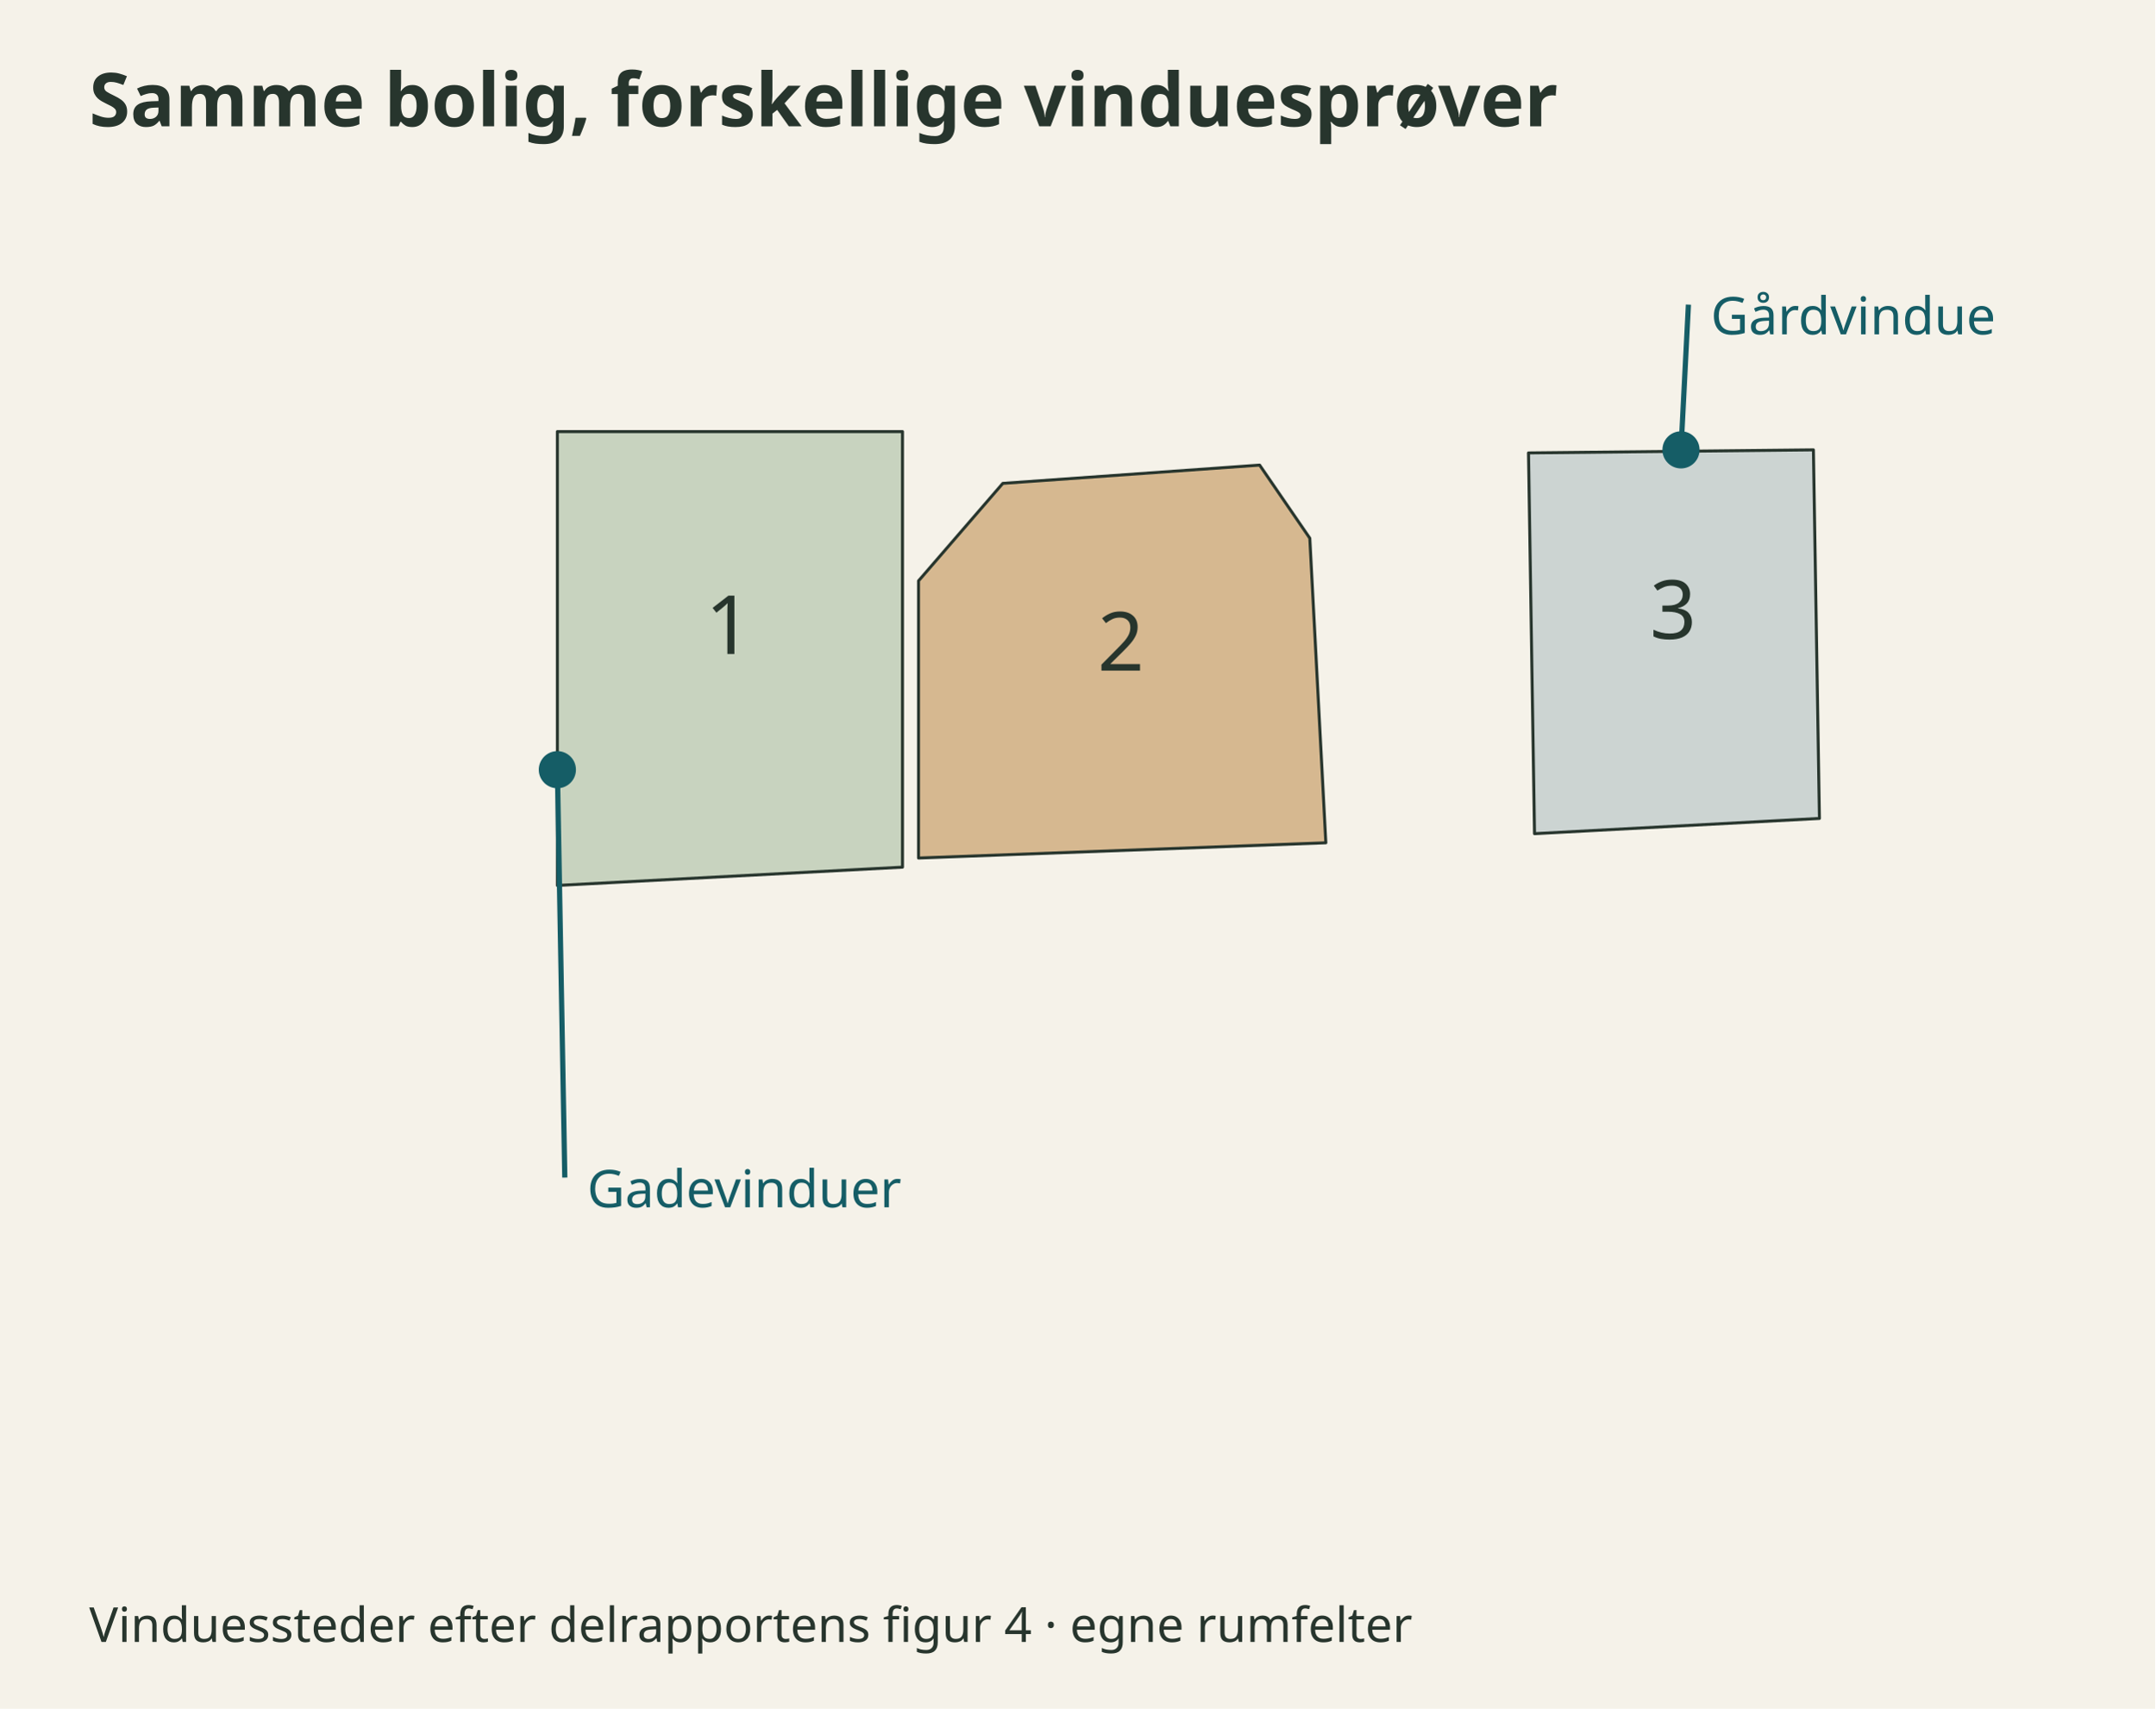
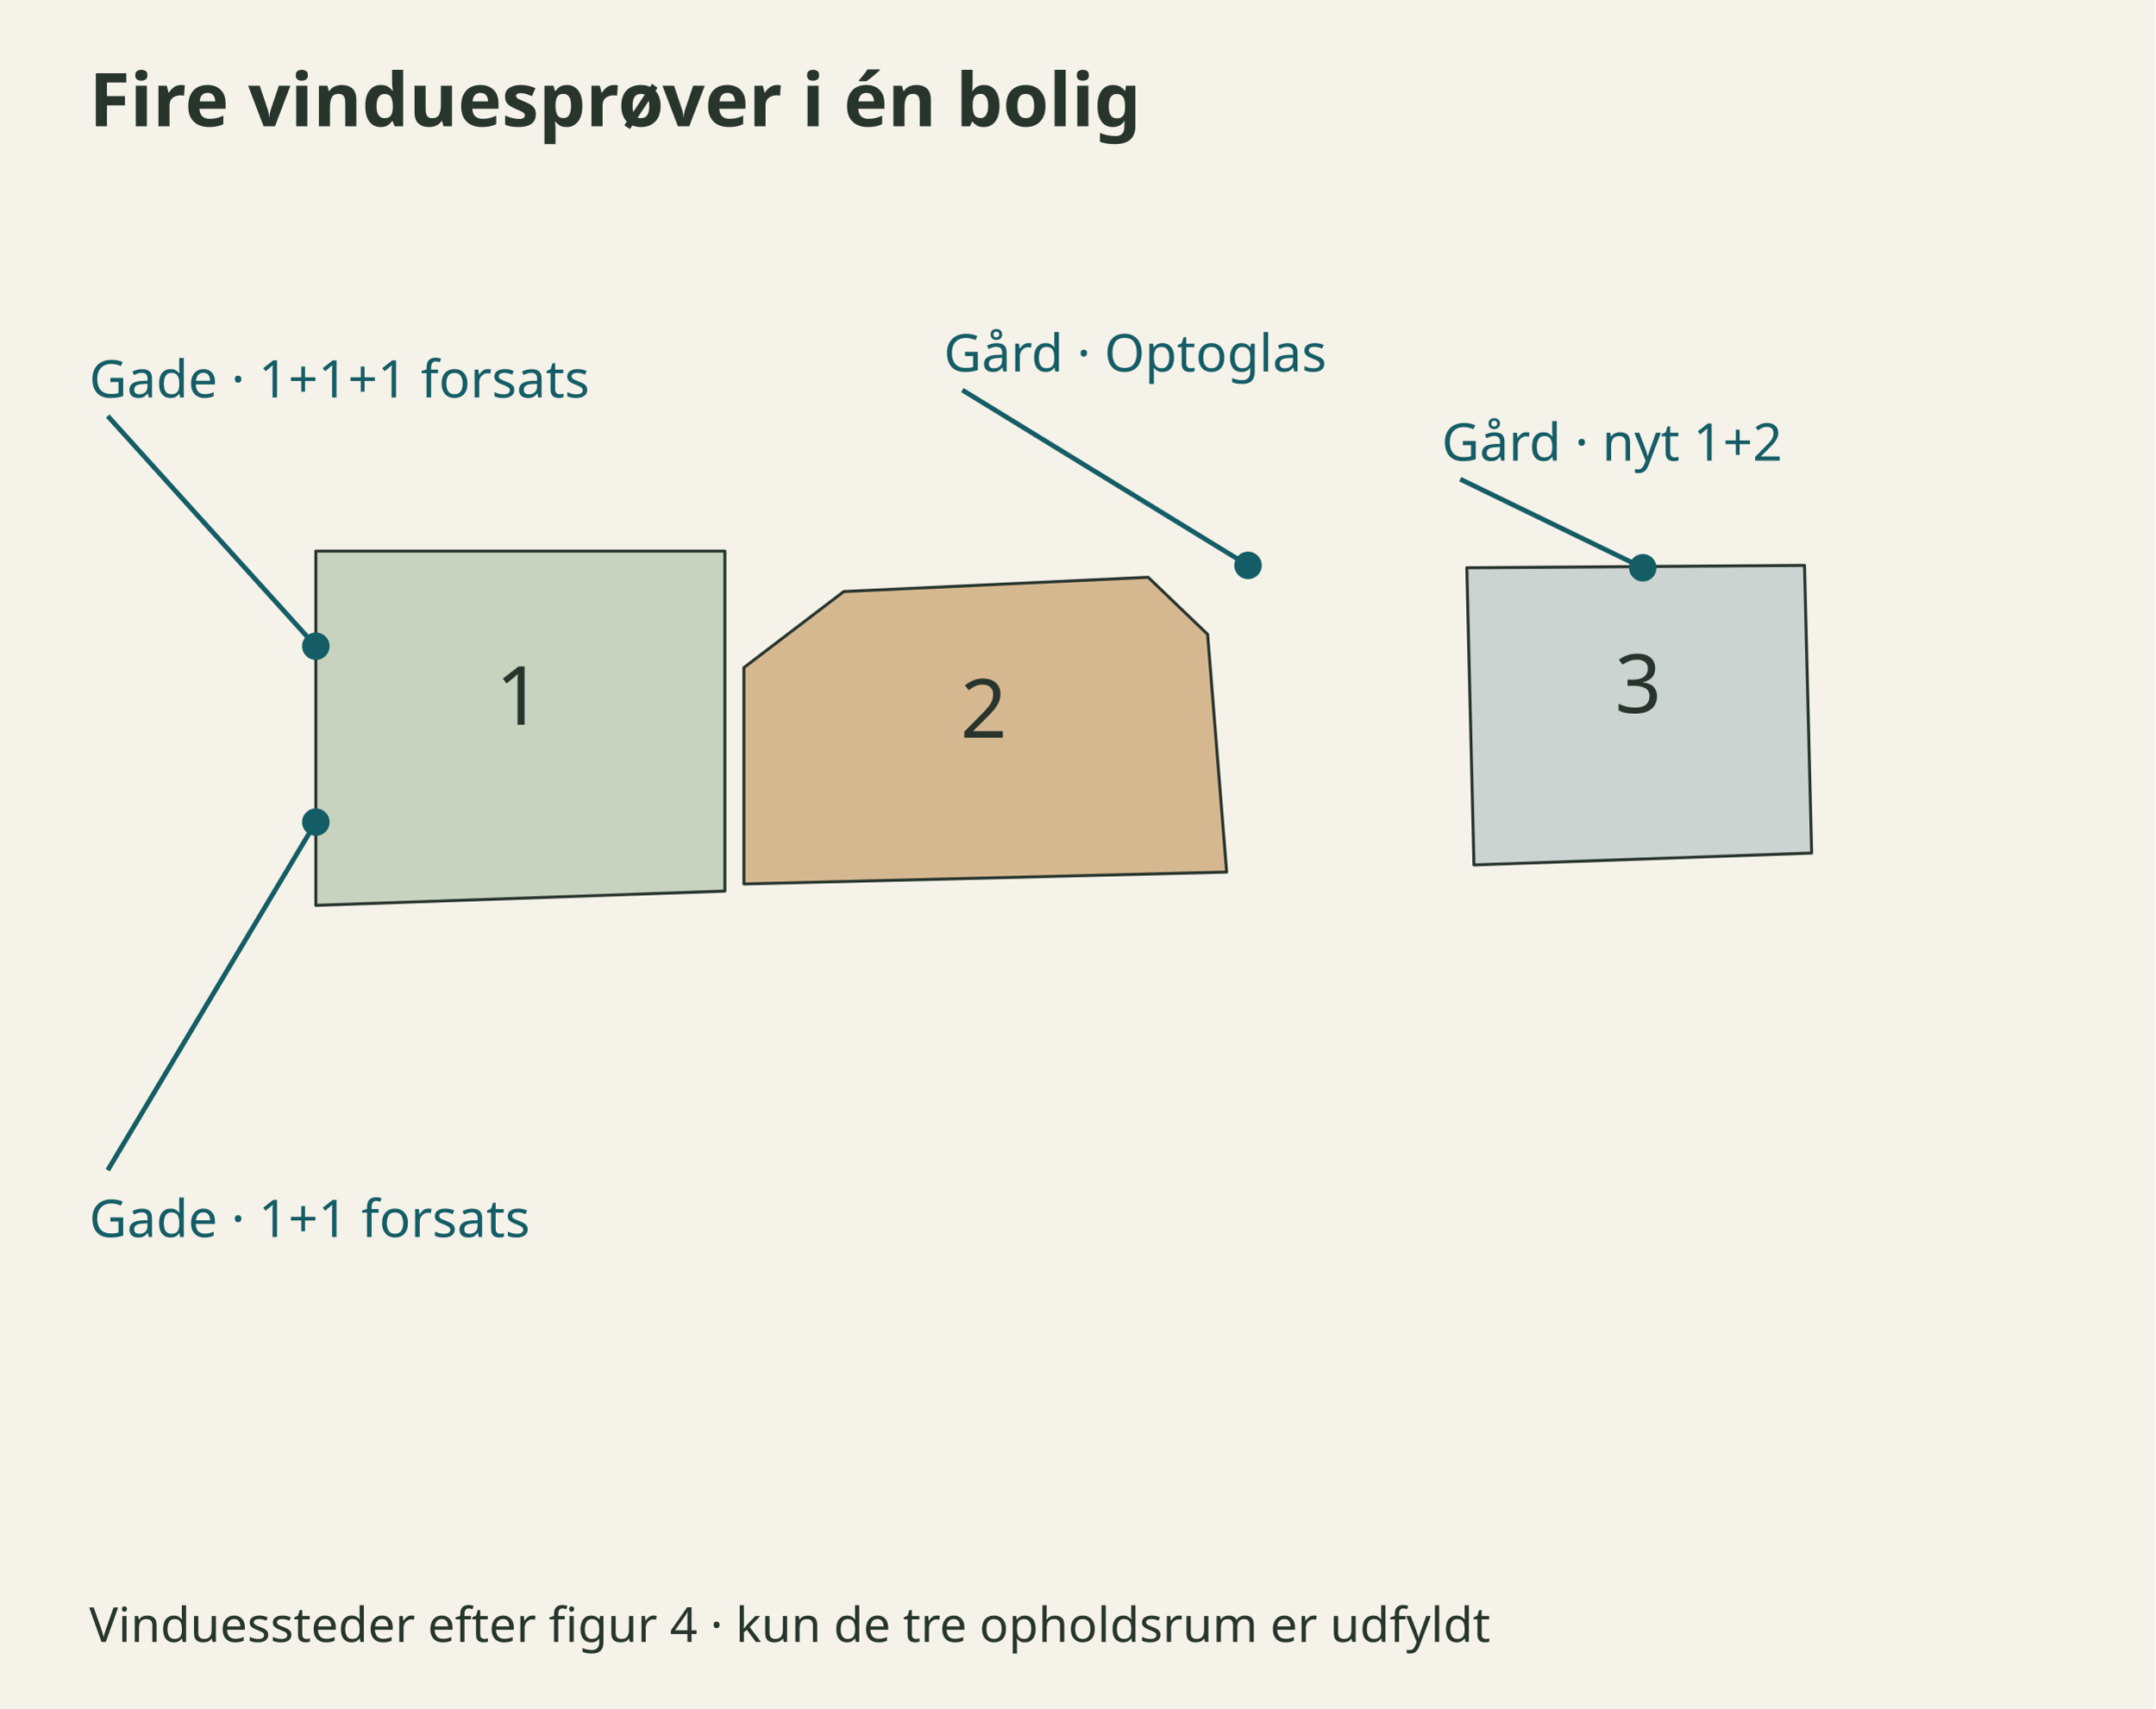
<svg xmlns="http://www.w3.org/2000/svg" viewBox="0 0 580 460" role="img">
  <rect width="580" height="460" fill="#f5f2e9" />
-   <text x="24.00" y="34.00" font-family="sans-serif" font-size="20" fill="#27352d" text-anchor="start" font-weight="bold">Samme bolig, forskellige vinduesprøver</text>
-   <path d="M150.00 238.36 L242.88 233.44 L242.88 116.18 L150.00 116.18Z" fill="#c8d3bf" stroke="#27352d" stroke-width="0.8" stroke-linejoin="round" />
-   <text x="196.12" y="176.05" font-family="sans-serif" font-size="22" fill="#27352d" text-anchor="middle" font-weight="normal">1</text>
-   <path d="M247.20 230.98 L356.82 226.88 L352.50 144.88 L339.00 125.20 L269.88 130.12 L247.20 156.36Z" fill="#d6b890" stroke="#27352d" stroke-width="0.8" stroke-linejoin="round" />
-   <text x="301.66" y="180.52" font-family="sans-serif" font-size="22" fill="#27352d" text-anchor="middle" font-weight="normal">2</text>
-   <path d="M411.36 121.92 L412.98 224.42 L489.66 220.32 L488.04 121.10Z" fill="#ccd4d2" stroke="#27352d" stroke-width="0.8" stroke-linejoin="round" />
-   <text x="450.30" y="171.95" font-family="sans-serif" font-size="22" fill="#27352d" text-anchor="middle" font-weight="normal">3</text>
-   <circle cx="150.0" cy="207.2" r="5" fill="#155d66" />
-   <path d="M150.00 207.20L152.00 317.00" stroke="#155d66" stroke-width="1.4" fill="none" stroke-dasharray="" />
-   <text x="158.00" y="325.00" font-family="sans-serif" font-size="14" fill="#155d66" text-anchor="start" font-weight="normal">Gadevinduer</text>
-   <circle cx="452.4" cy="121.1" r="5" fill="#155d66" />
-   <path d="M452.40 121.10L454.40 82.00" stroke="#155d66" stroke-width="1.4" fill="none" stroke-dasharray="" />
-   <text x="460.40" y="90.00" font-family="sans-serif" font-size="14" fill="#155d66" text-anchor="start" font-weight="normal">Gårdvindue</text>
-   <text x="24.00" y="442.00" font-family="sans-serif" font-size="13" fill="#27352d" text-anchor="start" font-weight="normal">Vinduessteder efter delrapportens figur 4 · egne rumfelter</text>
+   <text x="24.00" y="34.00" font-family="sans-serif" font-size="20" fill="#27352d" text-anchor="start" font-weight="bold">Fire vinduesprøver i én bolig</text>
+   <path d="M85.00 243.72 L195.08 239.88 L195.08 148.36 L85.00 148.36Z" fill="#c8d3bf" stroke="#27352d" stroke-width="0.8" stroke-linejoin="round" />
+   <text x="139.66" y="195.09" font-family="sans-serif" font-size="22" fill="#27352d" text-anchor="middle" font-weight="normal">1</text>
+   <path d="M200.20 237.96 L330.12 234.76 L325.00 170.76 L309.00 155.40 L227.08 159.24 L200.20 179.72Z" fill="#d6b890" stroke="#27352d" stroke-width="0.8" stroke-linejoin="round" />
+   <text x="264.74" y="198.58" font-family="sans-serif" font-size="22" fill="#27352d" text-anchor="middle" font-weight="normal">2</text>
+   <path d="M394.76 152.84 L396.68 232.84 L487.56 229.64 L485.64 152.20Z" fill="#ccd4d2" stroke="#27352d" stroke-width="0.8" stroke-linejoin="round" />
+   <text x="440.91" y="191.89" font-family="sans-serif" font-size="22" fill="#27352d" text-anchor="middle" font-weight="normal">3</text>
+   <path d="M85.00 221.32L29.00 315.00" stroke="#155d66" stroke-width="1.3" fill="none" stroke-dasharray="" />
+   <circle cx="85.0" cy="221.32" r="3.7" fill="#155d66" />
+   <text x="24.00" y="333.00" font-family="sans-serif" font-size="14" fill="#155d66" text-anchor="start" font-weight="normal">Gade · 1+1 forsats</text>
+   <path d="M85.00 173.96L29.00 112.00" stroke="#155d66" stroke-width="1.3" fill="none" stroke-dasharray="" />
+   <circle cx="85.0" cy="173.96" r="3.7" fill="#155d66" />
+   <text x="24.00" y="107.00" font-family="sans-serif" font-size="14" fill="#155d66" text-anchor="start" font-weight="normal">Gade · 1+1+1 forsats</text>
+   <path d="M335.88 152.20L259.00 105.00" stroke="#155d66" stroke-width="1.3" fill="none" stroke-dasharray="" />
+   <circle cx="335.88" cy="152.2" r="3.7" fill="#155d66" />
+   <text x="254.00" y="100.00" font-family="sans-serif" font-size="14" fill="#155d66" text-anchor="start" font-weight="normal">Gård · Optoglas</text>
+   <path d="M442.12 152.84L393.00 129.00" stroke="#155d66" stroke-width="1.3" fill="none" stroke-dasharray="" />
+   <circle cx="442.12" cy="152.84" r="3.7" fill="#155d66" />
+   <text x="388.00" y="124.00" font-family="sans-serif" font-size="14" fill="#155d66" text-anchor="start" font-weight="normal">Gård · nyt 1+2</text>
+   <text x="24.00" y="442.00" font-family="sans-serif" font-size="13" fill="#27352d" text-anchor="start" font-weight="normal">Vinduessteder efter figur 4 · kun de tre opholdsrum er udfyldt</text>
</svg>
